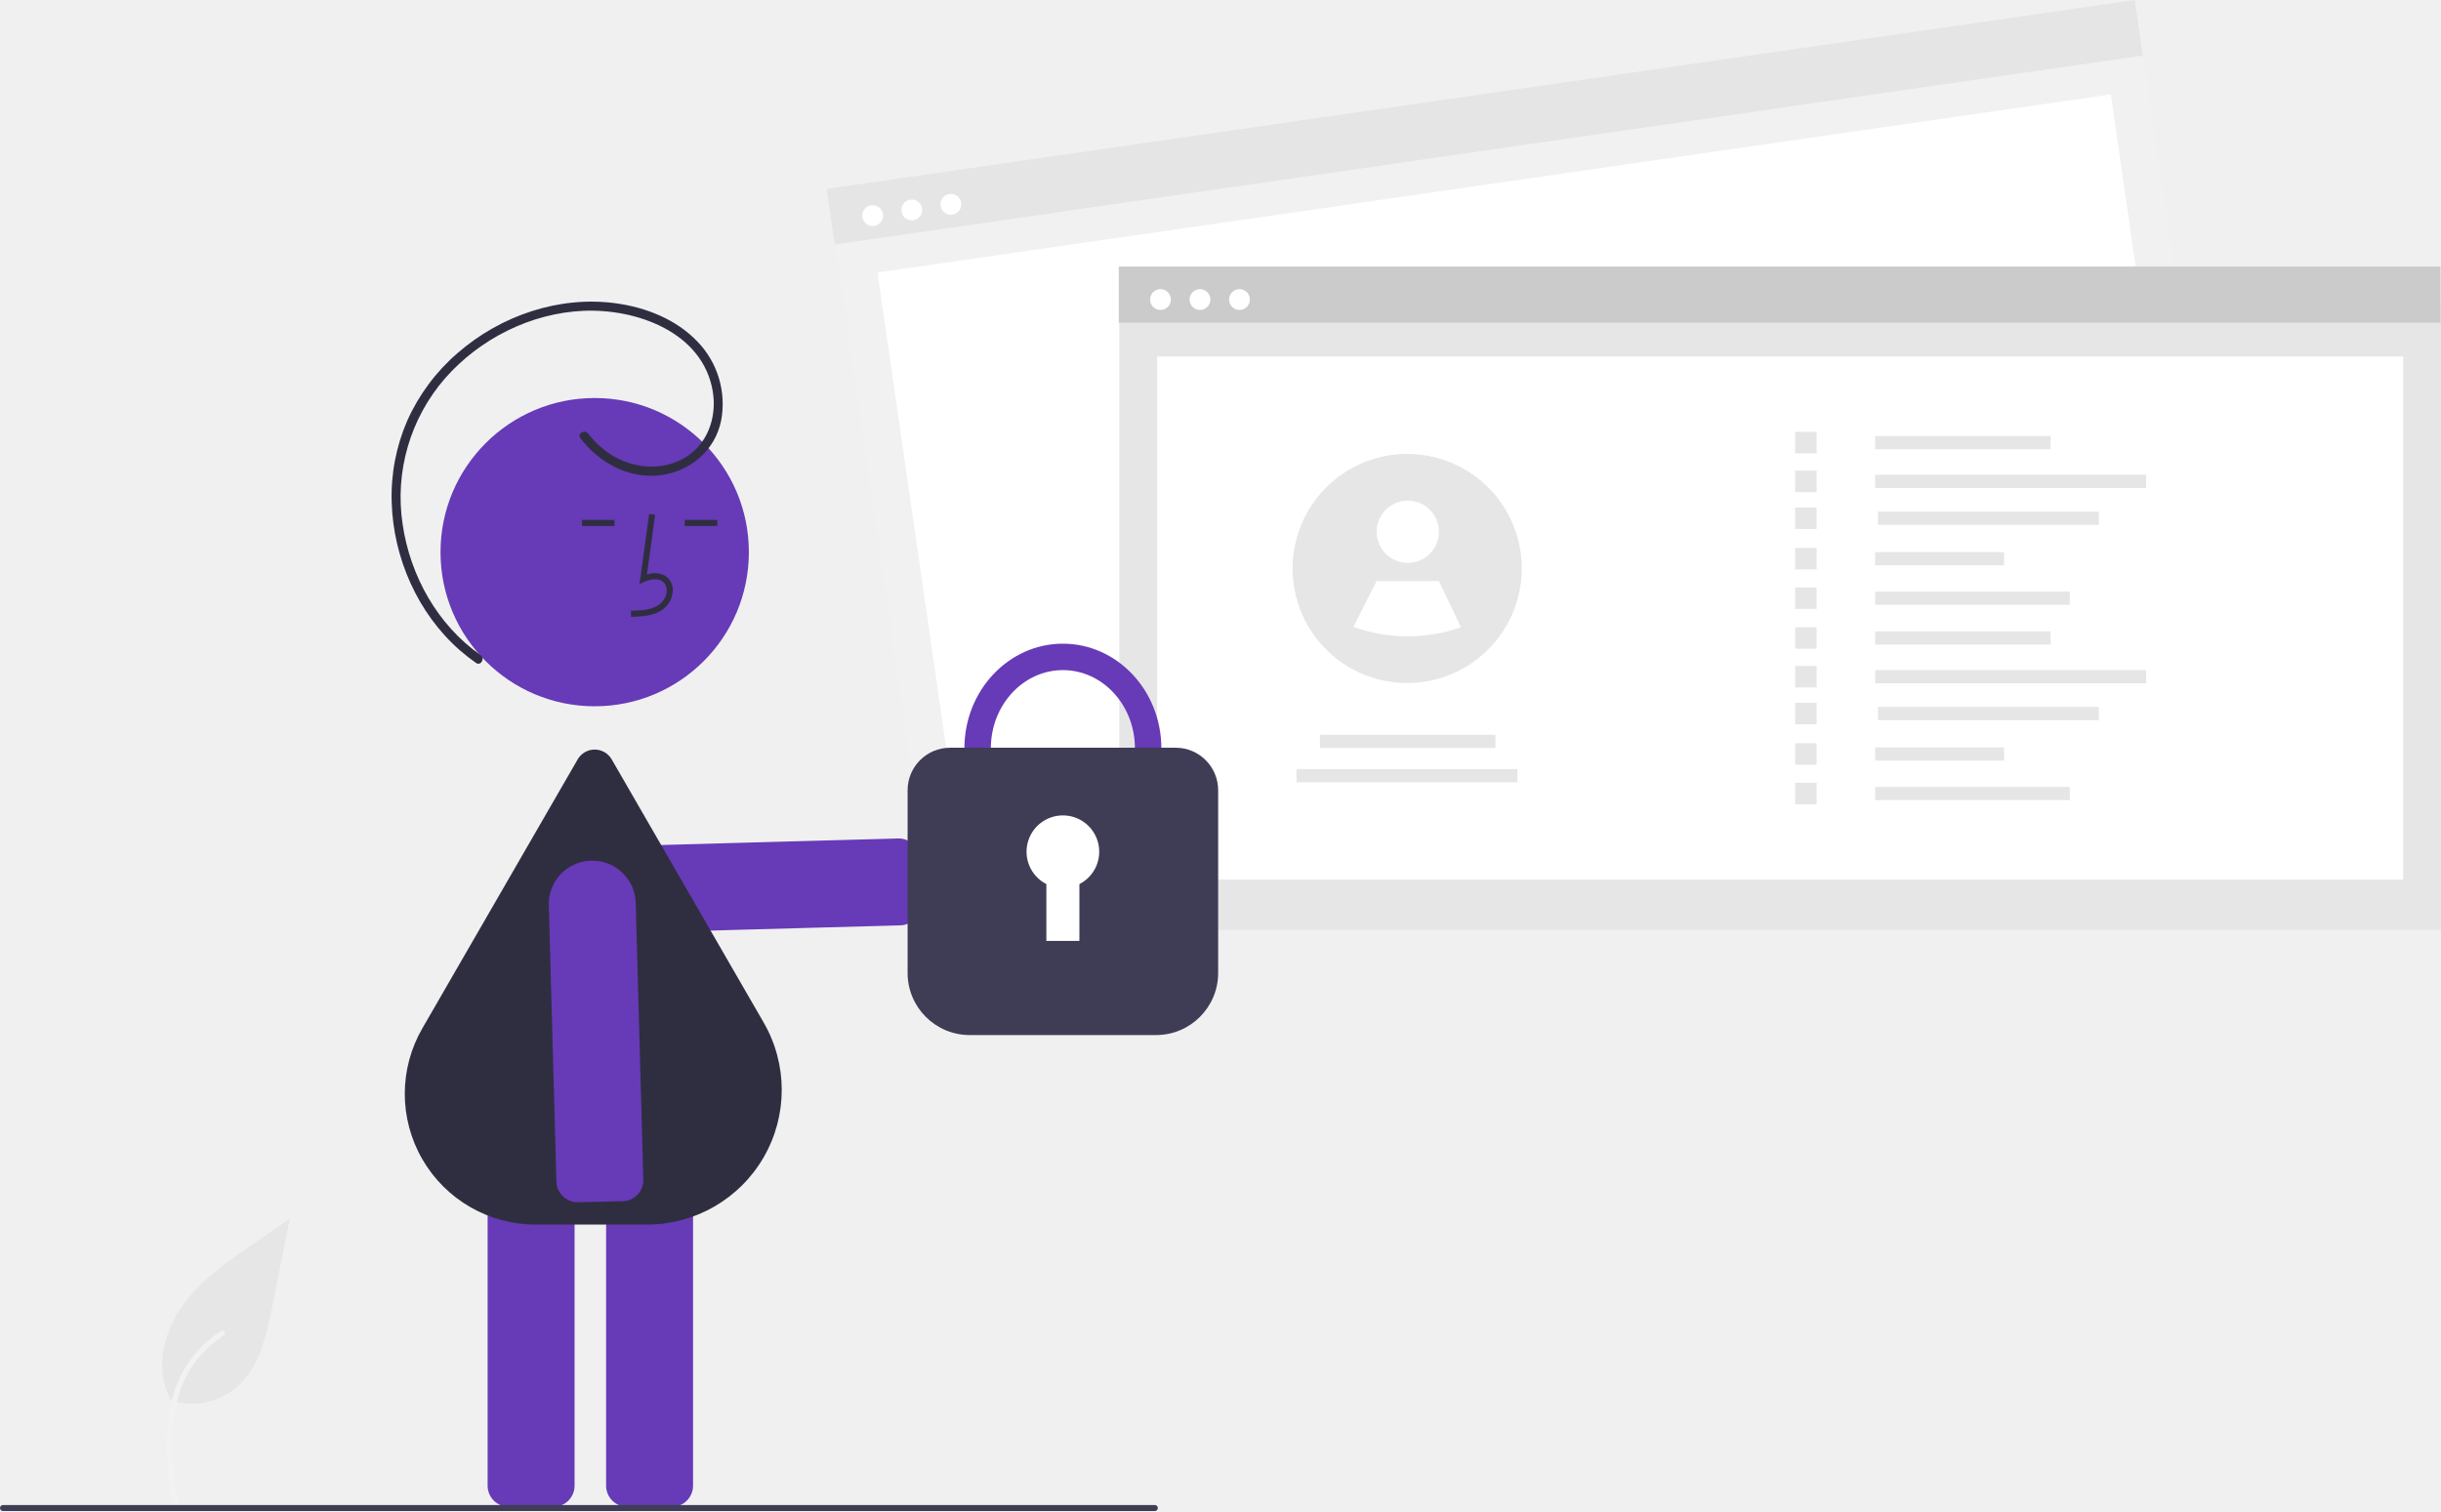
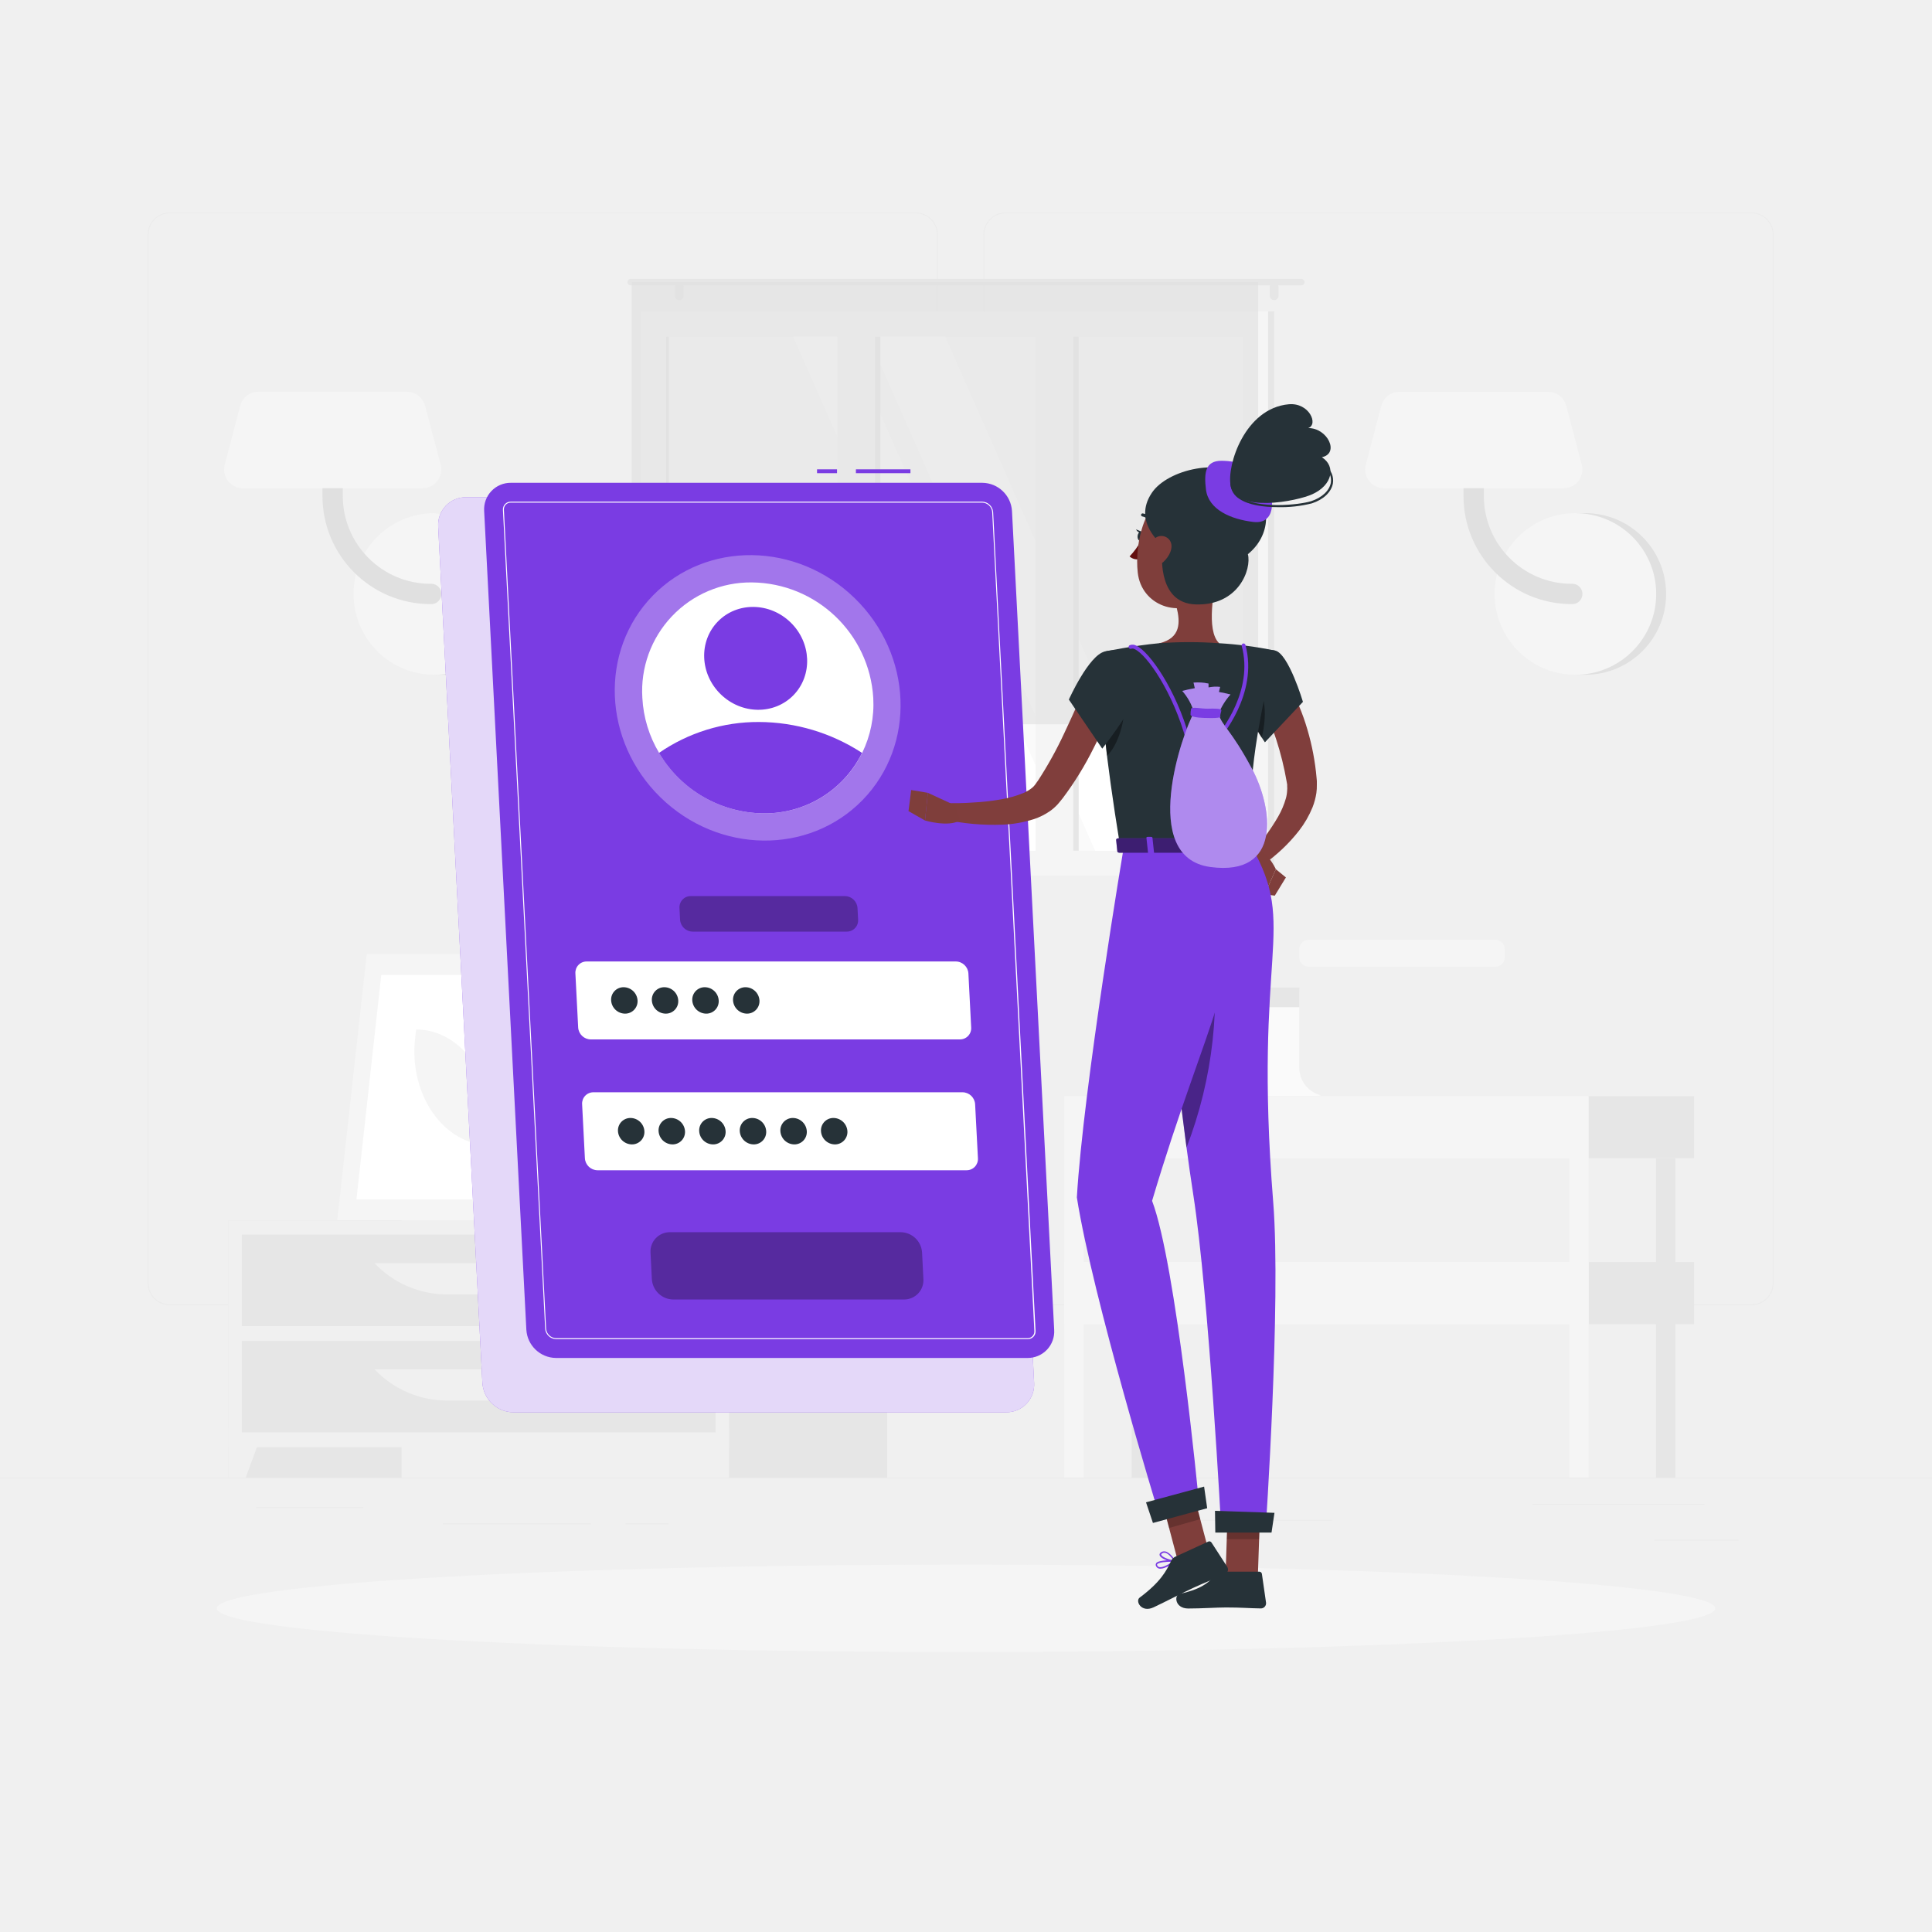
- <svg xmlns="http://www.w3.org/2000/svg" data-name="Layer 1" width="807.453" height="499.984" viewBox="0 0 807.453 499.984">
-   <path id="ad903c08-5677-4dbe-a9c7-05a0eb46801f-199" data-name="Path 461" d="M252.308,663.166a22.728,22.728,0,0,0,21.947-3.866c7.687-6.452,10.1-17.081,12.058-26.924l5.8-29.112-12.143,8.362c-8.733,6.013-17.662,12.219-23.709,20.929s-8.686,20.6-3.828,30.024" transform="translate(-196.2736 -200.0079)" fill="#e6e6e6" />
-   <path id="a94887ac-0642-4b28-b311-c351a0f7f12b-200" data-name="Path 462" d="M253.347,698.412c-1.229-8.953-2.493-18.02-1.631-27.069.766-8.036,3.217-15.885,8.209-22.321a37.131,37.131,0,0,1,9.527-8.633c.953-.6,1.829.909.881,1.507a35.3,35.3,0,0,0-13.963,16.847c-3.04,7.732-3.528,16.161-3,24.374.317,4.967.988,9.9,1.665,14.83a.9.9,0,0,1-.61,1.074.878.878,0,0,1-1.074-.61Z" transform="translate(-196.2736 -200.0079)" fill="#f2f2f2" />
-   <path d="M496.874,505.526a6.941,6.941,0,0,1-2.851.671l-91.607,2.514a14.38,14.38,0,0,1-.625-28.752l91.607-2.514a7.007,7.007,0,0,1,7.151,6.846l.321,14.756a7.017,7.017,0,0,1-3.996,6.48Z" transform="translate(-196.2736 -200.0079)" fill="#673ab7" />
-   <path d="M379.332,698.598H364.572a7.008,7.008,0,0,1-7-7V568.584a7.008,7.008,0,0,1,7-7H379.332a7.008,7.008,0,0,1,7,7V691.598A7.008,7.008,0,0,1,379.332,698.598Z" transform="translate(-196.2736 -200.0079)" fill="#673ab7" />
-   <path d="M418.524,698.598H403.765a7.008,7.008,0,0,1-7-7V568.584a7.008,7.008,0,0,1,7-7h14.76a7.008,7.008,0,0,1,7,7V691.598A7.008,7.008,0,0,1,418.524,698.598Z" transform="translate(-196.2736 -200.0079)" fill="#673ab7" />
-   <circle cx="196.716" cy="182.697" r="51" fill="#673ab7" />
-   <path d="M410.301,605.205H373.611a43.277,43.277,0,0,1-37.56-65.057l51.309-88.87a6.5,6.5,0,0,1,11.258,0l50.276,87.081A44.564,44.564,0,0,1,410.301,605.205Z" transform="translate(-196.2736 -200.0079)" fill="#2f2e41" />
-   <path d="M405.027,404.114c3.306-.092,7.42-.207,10.59-2.522a8.133,8.133,0,0,0,3.2-6.073,5.471,5.471,0,0,0-1.86-4.493c-1.656-1.399-4.073-1.727-6.678-.961l2.699-19.726-1.981-.271-3.173,23.19,1.655-.759c1.918-.88,4.552-1.328,6.188.055a3.515,3.515,0,0,1,1.153,2.896,6.147,6.147,0,0,1-2.381,4.528c-2.467,1.802-5.746,2.034-9.466,2.138Z" transform="translate(-196.2736 -200.0079)" fill="#2f2e41" />
-   <rect x="226.503" y="172.032" width="10.772" height="2" fill="#2f2e41" />
-   <rect x="192.503" y="172.032" width="10.772" height="2" fill="#2f2e41" />
-   <path d="M380.994,593.798a6.941,6.941,0,0,1-.671-2.851l-2.514-91.607a14.38,14.38,0,0,1,28.752-.625l2.514,91.607a7.007,7.007,0,0,1-6.846,7.151l-14.756.321a7.017,7.017,0,0,1-6.48-3.996Z" transform="translate(-196.2736 -200.0079)" fill="#673ab7" />
-   <path d="M388.257,345.005c6.196,8.103,16.033,13.539,26.429,12.252,9.9-1.226,18.068-8.126,20.117-18.006a29.67,29.67,0,0,0-7.797-26.191c-7.007-7.37-17.036-11.335-26.963-12.695-18.804-2.575-38.117,4.049-52.335,16.402a64.11,64.11,0,0,0-16.693,22.375,62.723,62.723,0,0,0-5.175,27.078c.546,18.375,8.595,36.715,22.483,48.901a63.377,63.377,0,0,0,5.408,4.236c1.584,1.111,3.085-1.489,1.514-2.59-14.222-9.977-23.294-26.211-25.783-43.268a59.924,59.924,0,0,1,14.053-48.34c11.484-13.058,28.323-21.545,45.763-22.306,17.549-.765,39.479,7.069,42.763,26.604,1.472,8.756-1.801,17.959-9.825,22.343-8.591,4.693-19.124,2.762-26.507-3.299a30.448,30.448,0,0,1-4.863-5.011c-1.157-1.513-3.764-.02-2.59,1.514Z" transform="translate(-196.2736 -200.0079)" fill="#2f2e41" />
-   <rect id="fc777aff-63b1-4720-84dc-e3a9c20790b9" data-name="ab2e16f2-9798-47da-b25d-769524f3c86f" x="484.209" y="242.032" width="437.195" height="207.457" transform="translate(-238.4879 -95.97299) rotate(-8.21995)" fill="#f1f1f1" />
-   <rect id="ecffa418-b240-4504-be04-512edea7ccda" data-name="bf81c03f-68cf-4889-8697-1102f95f97bb" x="496.797" y="259.816" width="412.192" height="173.087" transform="translate(-238.5727 -95.95442) rotate(-8.21995)" fill="#fff" />
-   <rect id="b49ce3f1-9d75-4481-986b-3b6beb000c79" data-name="f065dccc-d150-492a-a09f-a7f3f89523f0" x="468.808" y="231.166" width="437.195" height="18.573" transform="translate(-223.5899 -99.25677) rotate(-8.21995)" fill="#e5e5e5" />
-   <circle id="a4219562-805a-49cd-8b89-b1f92f7a9e75" data-name="bdbbf39c-df25-4682-8b85-5a6af4a1bd14" cx="288.675" cy="71.343" r="3.442" fill="#fff" />
-   <circle id="b0f6399c-6944-4f74-a888-473f61f9730c" data-name="abcd4292-0b1f-4102-9b5e-e8bbd87baabc" cx="301.607" cy="69.475" r="3.442" fill="#fff" />
-   <circle id="b03f93dc-2c99-4323-9b17-02f51b8830c0" data-name="a3fb731e-8b3d-41ca-96f2-91600dc0b434" cx="314.54" cy="67.607" r="3.442" fill="#fff" />
-   <rect id="a6067cfc-0392-4d68-afe4-e34d11a8f0ac" data-name="ab2e16f2-9798-47da-b25d-769524f3c86f" x="370.258" y="100.183" width="437.195" height="207.457" fill="#e6e6e6" />
-   <rect id="ecd65817-7467-4dbd-a435-c0f1d9841c98" data-name="bf81c03f-68cf-4889-8697-1102f95f97bb" x="382.76" y="117.973" width="412.192" height="173.087" fill="#fff" />
-   <rect id="eea6c39d-8a45-4eb1-bab9-6120f465de14" data-name="f065dccc-d150-492a-a09f-a7f3f89523f0" x="370.072" y="88.197" width="437.195" height="18.573" fill="#cbcbcb" />
-   <circle id="ab9e51f9-7431-4d30-8193-f9435a6bd5c3" data-name="bdbbf39c-df25-4682-8b85-5a6af4a1bd14" cx="383.874" cy="99.119" r="3.442" fill="#fff" />
-   <circle id="a54ed687-3b0d-413b-b405-af8897a5c032" data-name="abcd4292-0b1f-4102-9b5e-e8bbd87baabc" cx="396.94" cy="99.119" r="3.442" fill="#fff" />
-   <circle id="fd1d2195-7e97-488f-8f4b-7061a06deb9a" data-name="a3fb731e-8b3d-41ca-96f2-91600dc0b434" cx="410.008" cy="99.119" r="3.442" fill="#fff" />
-   <rect x="620.277" y="144.289" width="58.052" height="4.363" fill="#e6e6e6" />
-   <rect x="620.277" y="157.098" width="89.645" height="4.363" fill="#e6e6e6" />
-   <rect x="621.209" y="169.297" width="73.059" height="4.363" fill="#e6e6e6" />
-   <rect x="620.277" y="182.682" width="42.651" height="4.363" fill="#e6e6e6" />
-   <rect x="620.277" y="195.757" width="64.371" height="4.363" fill="#e6e6e6" />
-   <rect x="593.818" y="142.916" width="7.108" height="7.108" fill="#e6e6e6" />
-   <rect x="593.818" y="155.725" width="7.108" height="7.108" fill="#e6e6e6" />
-   <rect x="593.818" y="167.924" width="7.108" height="7.108" fill="#e6e6e6" />
-   <rect x="593.818" y="181.31" width="7.108" height="7.108" fill="#e6e6e6" />
-   <rect x="593.818" y="194.384" width="7.108" height="7.108" fill="#e6e6e6" />
-   <rect x="620.277" y="208.913" width="58.052" height="4.363" fill="#e6e6e6" />
-   <rect x="620.277" y="221.722" width="89.645" height="4.363" fill="#e6e6e6" />
-   <rect x="621.209" y="233.921" width="73.059" height="4.363" fill="#e6e6e6" />
-   <rect x="620.277" y="247.307" width="42.651" height="4.363" fill="#e6e6e6" />
-   <rect x="620.277" y="260.381" width="64.371" height="4.363" fill="#e6e6e6" />
-   <rect x="593.818" y="207.541" width="7.108" height="7.108" fill="#e6e6e6" />
-   <rect x="593.818" y="220.35" width="7.108" height="7.108" fill="#e6e6e6" />
-   <rect x="593.818" y="232.549" width="7.108" height="7.108" fill="#e6e6e6" />
-   <rect x="593.818" y="245.934" width="7.108" height="7.108" fill="#e6e6e6" />
-   <rect x="593.818" y="259.009" width="7.108" height="7.108" fill="#e6e6e6" />
-   <rect x="436.63" y="243.139" width="58.052" height="4.363" fill="#e6e6e6" />
-   <rect x="428.863" y="254.477" width="73.059" height="4.363" fill="#e6e6e6" />
-   <path d="M699.661,388.106a37.919,37.919,0,0,1-55.878,33.382l-.007-.007a37.907,37.907,0,1,1,55.886-33.375Z" transform="translate(-196.2736 -200.0079)" fill="#e6e6e6" />
-   <circle cx="465.676" cy="175.953" r="10.304" fill="#fff" />
-   <path d="M679.544,407.557a53.111,53.111,0,0,1-35.568-.138l-.007-.005,7.677-15.153h20.608Z" transform="translate(-196.2736 -200.0079)" fill="#fff" />
-   <path d="M547.864,482.193c-17.96,0-32.572-15.522-32.572-34.601,0-19.079,14.612-34.6,32.572-34.6s32.572,15.522,32.572,34.6C580.435,466.671,565.824,482.193,547.864,482.193Zm0-60.458c-13.14,0-23.829,11.6-23.829,25.858s10.69,25.858,23.829,25.858,23.829-11.6,23.829-25.858S561.003,421.735,547.864,421.735Z" transform="translate(-196.2736 -200.0079)" fill="#673ab7" />
-   <path d="M578.708,542.492h-61.689a20.541,20.541,0,0,1-20.519-20.518V461.464a14.064,14.064,0,0,1,14.047-14.048h74.631a14.064,14.064,0,0,1,14.047,14.048v60.51A20.541,20.541,0,0,1,578.708,542.492Z" transform="translate(-196.2736 -200.0079)" fill="#3f3d56" />
-   <path d="M559.885,481.84a12.021,12.021,0,1,0-17.485,10.698v18.808h10.928v-18.808A12.011,12.011,0,0,0,559.885,481.84Z" transform="translate(-196.2736 -200.0079)" fill="#fff" />
-   <path d="M578.274,699.992h-381a1,1,0,0,1,0-2h381a1,1,0,0,1,0,2Z" transform="translate(-196.2736 -200.0079)" fill="#3f3d56" />
+ <svg xmlns="http://www.w3.org/2000/svg" viewBox="0 0 500 500">
+   <g id="freepik--background-complete--inject-377">
+     <rect y="382.4" width="500" height="0.25" style="fill:#ebebeb" />
+     <rect x="428.22" y="398.49" width="21.68" height="0.25" style="fill:#ebebeb" />
+     <rect x="310.56" y="393.31" width="34.11" height="0.25" style="fill:#ebebeb" />
+     <rect x="396.59" y="389.21" width="44.53" height="0.25" style="fill:#ebebeb" />
+     <rect x="161.88" y="394.25" width="11.14" height="0.25" style="fill:#ebebeb" />
+     <rect x="114.58" y="394.25" width="38.39" height="0.25" style="fill:#ebebeb" />
+     <rect x="66.31" y="390.03" width="27.7" height="0.25" style="fill:#ebebeb" />
+     <path d="M237,337.8H43.91a5.71,5.71,0,0,1-5.7-5.71V60.66A5.71,5.71,0,0,1,43.91,55H237a5.71,5.71,0,0,1,5.71,5.71V332.09A5.71,5.71,0,0,1,237,337.8ZM43.91,55.2a5.46,5.46,0,0,0-5.45,5.46V332.09a5.46,5.46,0,0,0,5.45,5.46H237a5.47,5.47,0,0,0,5.46-5.46V60.66A5.47,5.47,0,0,0,237,55.2Z" style="fill:#ebebeb" />
+     <path d="M453.31,337.8H260.21a5.72,5.72,0,0,1-5.71-5.71V60.66A5.72,5.72,0,0,1,260.21,55h193.1A5.71,5.71,0,0,1,459,60.66V332.09A5.71,5.71,0,0,1,453.31,337.8ZM260.21,55.2a5.47,5.47,0,0,0-5.46,5.46V332.09a5.47,5.47,0,0,0,5.46,5.46h193.1a5.47,5.47,0,0,0,5.46-5.46V60.66a5.47,5.47,0,0,0-5.46-5.46Z" style="fill:#ebebeb" />
+     <path d="M115,174.63a20.91,20.91,0,0,0,0-41.82h-2.57v41.82Z" style="fill:#e0e0e0" />
+     <circle cx="112.41" cy="153.72" r="20.91" style="fill:#f5f5f5" />
+     <path d="M111.45,156.34a28,28,0,0,1-28-28V111.63a2.63,2.63,0,0,1,5.26,0v16.72a22.76,22.76,0,0,0,22.73,22.74,2.63,2.63,0,1,1,0,5.25Z" style="fill:#e0e0e0" />
+     <path d="M62.83,126.35h46.52a4.86,4.86,0,0,0,4.7-6.1L110,105a4.86,4.86,0,0,0-4.69-3.62H66.87a4.87,4.87,0,0,0-4.7,3.62l-4,15.23A4.85,4.85,0,0,0,62.83,126.35Z" style="fill:#f5f5f5" />
+     <path d="M410.28,174.63a20.91,20.91,0,1,0,0-41.82h-2.57v41.82Z" style="fill:#e0e0e0" />
+     <circle cx="407.71" cy="153.72" r="20.91" style="fill:#f5f5f5" />
+     <path d="M406.75,156.34a28,28,0,0,1-28-28V111.63a2.63,2.63,0,0,1,5.26,0v16.72a22.76,22.76,0,0,0,22.73,22.74,2.63,2.63,0,1,1,0,5.25Z" style="fill:#e0e0e0" />
+     <path d="M358.13,126.35h46.52a4.86,4.86,0,0,0,4.7-6.1l-4-15.23a4.86,4.86,0,0,0-4.69-3.62H362.17a4.87,4.87,0,0,0-4.7,3.62l-4,15.23A4.85,4.85,0,0,0,358.13,126.35Z" style="fill:#f5f5f5" />
+     <rect x="133.98" y="256.92" width="15.21" height="58.93" transform="translate(283.17 572.78) rotate(180)" style="fill:#e6e6e6" />
+     <polygon points="92.75 315.85 143.22 315.85 150.84 246.88 100.37 246.88 92.75 315.85" style="fill:#f0f0f0" />
+     <polygon points="87.28 315.85 139.42 315.85 147.04 246.88 94.91 246.88 87.28 315.85" style="fill:#f5f5f5" />
+     <polygon points="135.65 310.42 142.07 252.32 98.67 252.32 92.25 310.42 135.65 310.42" style="fill:#fff" />
+     <path d="M126.69,296.33,127,294c1.61-14.58-7.49-27.57-19.31-27.57h0l-.27,2.37c-1.61,14.57,7.49,27.56,19.32,27.56Z" style="fill:#f5f5f5" />
+     <rect x="59.08" y="315.85" width="44.84" height="66.55" transform="translate(163.01 698.25) rotate(180)" style="fill:#e6e6e6" />
+     <polygon points="63.59 382.4 59.08 382.4 59.08 369.57 68.32 369.57 63.59 382.4" style="fill:#f0f0f0" />
+     <rect x="184.75" y="315.85" width="44.84" height="66.55" transform="translate(414.35 698.25) rotate(180)" style="fill:#e6e6e6" />
+     <rect x="59.08" y="315.85" width="129.61" height="58.67" transform="translate(247.77 690.38) rotate(180)" style="fill:#f0f0f0" />
+     <polygon points="184.18 382.4 188.69 382.4 188.69 369.57 179.45 369.57 184.18 382.4" style="fill:#f0f0f0" />
+     <rect x="62.58" y="319.52" width="122.61" height="23.68" transform="translate(247.77 662.72) rotate(180)" style="fill:#e6e6e6" />
+     <path d="M115.71,335h16.35a25.84,25.84,0,0,0,18.78-8.08H96.93A25.87,25.87,0,0,0,115.71,335Z" style="fill:#f0f0f0" />
+     <rect x="62.58" y="347.02" width="122.61" height="23.68" transform="translate(247.77 717.72) rotate(180)" style="fill:#e6e6e6" />
+     <path d="M115.71,362.46h16.35a25.84,25.84,0,0,0,18.78-8.08H96.93A25.87,25.87,0,0,0,115.71,362.46Z" style="fill:#f0f0f0" />
+     <path d="M180.48,313.14h1.16c0-2.39,0-8.44.12-22.31.21-25.15.61-26.68.61-26.68l-2.76,11.61C177.86,288.61,180.12,301.53,180.48,313.14Z" style="fill:#e6e6e6" />
+     <path d="M178.19,274c-4-4.73-12.45-6.11-21.13-7.29-3.41-.46,8.95,7.33,15,12.86,4.7,4.3,7.7,5.49,9,9.77C181.72,284,181.61,278.11,178.19,274Z" style="fill:#e6e6e6" />
+     <path d="M183.46,282.48c4-4.73,12.45-6.1,21.13-7.28,3.41-.46-9,7.33-15,12.86-4.7,4.3-7.7,5.49-9,9.77C179.93,292.49,180,286.56,183.46,282.48Z" style="fill:#e6e6e6" />
+     <path d="M181.76,263c3-5.66,10.46-11,18.87-13,3.3-.79-7.65,10.44-11.81,17.69-3.23,5.62-7.51,12.24-8.18,17C179.64,275.31,178.78,268.69,181.76,263Z" style="fill:#e6e6e6" />
+     <path d="M181.4,315.85h0c-3.54,0-6.47-1.77-6.68-4.05l-.59-3.88h14.55l-.6,3.88C187.88,314.08,185,315.85,181.4,315.85Z" style="fill:#f0f0f0" />
+     <polygon points="189.62 309.41 173.19 309.41 172.72 305.08 190.09 305.08 189.62 309.41" style="fill:#f0f0f0" />
+     <rect x="169.54" y="80.59" width="160.21" height="146.13" transform="translate(499.29 307.31) rotate(180)" style="fill:#e6e6e6" />
+     <rect x="165.93" y="80.59" width="162.24" height="146.13" transform="translate(494.11 307.31) rotate(180)" style="fill:#f5f5f5" />
+     <rect x="180.54" y="79.01" width="133.04" height="149.3" transform="translate(400.71 -93.4) rotate(90)" style="fill:#fafafa" />
+     <polygon points="303.39 220.18 244.63 87.14 224.67 87.14 283.43 220.18 303.39 220.18" style="fill:#fff" />
+     <polygon points="277.77 220.18 219.01 87.14 205.27 87.14 264.03 220.18 277.77 220.18" style="fill:#fff" />
+     <rect x="157.46" y="149.8" width="133.04" height="7.72" transform="translate(377.64 -70.33) rotate(90)" style="fill:#e6e6e6" />
+     <rect x="208.78" y="149.8" width="133.04" height="7.72" transform="translate(428.96 -121.65) rotate(90)" style="fill:#e6e6e6" />
+     <rect x="150.54" y="148.42" width="142.06" height="9.76" transform="translate(374.87 -68.27) rotate(90)" style="fill:#f5f5f5" />
+     <rect x="201.86" y="148.42" width="142.06" height="9.76" transform="translate(426.19 -119.59) rotate(90)" style="fill:#f5f5f5" />
+     <rect x="106.23" y="153.31" width="133.04" height="0.69" transform="translate(326.41 -19.09) rotate(90)" style="fill:#e6e6e6" />
+     <path d="M163.22,72.17H336.78a.85.85,0,0,1,.84.84h0a.84.84,0,0,1-.84.83H163.22a.84.84,0,0,1-.84-.83h0A.85.85,0,0,1,163.22,72.17Z" style="fill:#e6e6e6" />
+     <path d="M329.75,77.68h0a1.13,1.13,0,0,0,1.12-1.13V74.13A1.12,1.12,0,0,0,329.75,73h0a1.13,1.13,0,0,0-1.13,1.12v2.42A1.14,1.14,0,0,0,329.75,77.68Z" style="fill:#e6e6e6" />
+     <path d="M175.8,77.68h0a1.14,1.14,0,0,0,1.13-1.13V74.13A1.13,1.13,0,0,0,175.8,73h0a1.12,1.12,0,0,0-1.12,1.12v2.42A1.13,1.13,0,0,0,175.8,77.68Z" style="fill:#e6e6e6" />
+     <rect x="163.48" y="73.01" width="162.13" height="114.44" transform="translate(489.09 260.45) rotate(180)" style="fill:#e0e0e0;opacity:0.6" />
+     <rect x="306.95" y="259.97" width="38.72" height="23.7" rx="5.38" style="fill:#fafafa" />
+     <rect x="306.95" y="255.59" width="38.72" height="5.08" rx="1.81" style="fill:#e6e6e6" />
+     <path d="M307.52,310s.51,16.67,19.93,16.67S347.38,310,347.38,310Z" style="fill:#f0f0f0" />
+     <path d="M351.8,310s.51,16.67,19.93,16.67S391.66,310,391.66,310Z" style="fill:#f0f0f0" />
+     <rect x="336.24" y="249.24" width="53.2" height="34.44" rx="7.4" style="fill:#f0f0f0" />
+     <rect x="336.24" y="243.22" width="53.2" height="6.98" rx="2.48" style="fill:#f5f5f5" />
+     <rect x="292.9" y="299.75" width="5.04" height="82.64" transform="translate(590.83 682.15) rotate(180)" style="fill:#e6e6e6" />
+     <rect x="411.13" y="283.67" width="27.29" height="16.08" style="fill:#e6e6e6" />
+     <rect x="275.45" y="283.67" width="135.68" height="16.08" transform="translate(686.57 583.43) rotate(180)" style="fill:#f5f5f5" />
+     <rect x="411.13" y="326.62" width="27.29" height="16.08" style="fill:#e6e6e6" />
+     <rect x="275.45" y="326.62" width="135.68" height="16.08" transform="translate(686.57 669.32) rotate(180)" style="fill:#f5f5f5" />
+     <rect x="428.58" y="299.75" width="5.04" height="82.64" transform="translate(862.19 682.15) rotate(180)" style="fill:#e6e6e6" />
+     <rect x="406.09" y="299.75" width="5.04" height="82.64" transform="translate(817.22 682.15) rotate(180)" style="fill:#f5f5f5" />
+     <rect x="275.45" y="299.75" width="5.04" height="82.64" transform="translate(555.93 682.15) rotate(180)" style="fill:#f5f5f5" />
+   </g>
+   <g id="freepik--Shadow--inject-377">
+     <ellipse id="freepik--path--inject-377" cx="250" cy="416.24" rx="193.89" ry="11.32" style="fill:#f5f5f5" />
+   </g>
+   <g id="freepik--Login--inject-377">
+     <path d="M260.41,365.5H132.84a8.13,8.13,0,0,1-8-7.64L113.4,136.31a7.17,7.17,0,0,1,7.24-7.63H248.21a8.12,8.12,0,0,1,8,7.63l11.42,221.55A7.18,7.18,0,0,1,260.41,365.5Z" style="fill:#7A3CE3" />
+     <path d="M260.41,365.5H132.84a8.13,8.13,0,0,1-8-7.64L113.4,136.31a7.17,7.17,0,0,1,7.24-7.63H248.21a8.12,8.12,0,0,1,8,7.63l11.42,221.55A7.18,7.18,0,0,1,260.41,365.5Z" style="fill:#fff;opacity:0.8" />
+     <rect x="221.51" y="121.46" width="14.11" height="1" style="fill:#7A3CE3" />
+     <rect x="211.45" y="121.46" width="5.17" height="1" style="fill:#7A3CE3" />
+     <path d="M265.9,351.44h-122a7.77,7.77,0,0,1-7.68-7.29l-10.92-211.9a6.86,6.86,0,0,1,6.93-7.3h122a7.77,7.77,0,0,1,7.67,7.3l10.92,211.9A6.85,6.85,0,0,1,265.9,351.44Z" style="fill:#7A3CE3" />
+     <path d="M265.9,346.57h-122a2.92,2.92,0,0,1-2.81-2.68L130.16,132a2,2,0,0,1,.54-1.55,2,2,0,0,1,1.52-.62h122a2.92,2.92,0,0,1,2.8,2.68L268,344.4a2,2,0,0,1-2.05,2.17ZM132.22,130.08a1.79,1.79,0,0,0-1.34.54,1.84,1.84,0,0,0-.47,1.37l10.92,211.89a2.67,2.67,0,0,0,2.56,2.44h122a1.74,1.74,0,0,0,1.33-.54,1.76,1.76,0,0,0,.47-1.37L256.78,132.52a2.66,2.66,0,0,0-2.55-2.44Z" style="fill:#fff" />
+     <ellipse cx="196.09" cy="180.61" rx="36" ry="37.9" transform="translate(-70.12 194.99) rotate(-45.74)" style="fill:#fff;opacity:0.3" />
+     <path d="M226,180.61a28.71,28.71,0,0,1-2.87,14.24,28.07,28.07,0,0,1-25.47,15.65,31.75,31.75,0,0,1-27.08-15.65,30.78,30.78,0,0,1-4.34-14.24,28.09,28.09,0,0,1,28.34-29.88A31.81,31.81,0,0,1,226,180.61Z" style="fill:#fff" />
+     <path d="M223.1,194.85a28.07,28.07,0,0,1-25.47,15.65,31.75,31.75,0,0,1-27.08-15.65,45.16,45.16,0,0,1,25.86-8A49.14,49.14,0,0,1,223.1,194.85Z" style="fill:#7A3CE3" />
+     <ellipse cx="195.56" cy="170.39" rx="12.97" ry="13.66" transform="translate(-62.95 191.52) rotate(-45.74)" style="fill:#7A3CE3" />
+     <path d="M248.41,269H152.88a3.29,3.29,0,0,1-3.25-3.09l-.72-14a2.9,2.9,0,0,1,2.93-3.08h95.53a3.29,3.29,0,0,1,3.25,3.08l.72,14A2.9,2.9,0,0,1,248.41,269Z" style="fill:#fff" />
+     <path d="M219.16,241.1h-39.9A3.29,3.29,0,0,1,176,238l-.15-3a2.9,2.9,0,0,1,2.93-3.09h39.89a3.29,3.29,0,0,1,3.25,3.09l.16,3A2.92,2.92,0,0,1,219.16,241.1Z" style="opacity:0.3" />
+     <path d="M234,336.31H174.23a5.61,5.61,0,0,1-5.53-5.26l-.35-6.9a5,5,0,0,1,5-5.26H233.1a5.61,5.61,0,0,1,5.53,5.26l.35,6.9A5,5,0,0,1,234,336.31Z" style="opacity:0.3" />
+     <path d="M250.16,302.86H154.62a3.3,3.3,0,0,1-3.25-3.09l-.72-14a2.91,2.91,0,0,1,2.93-3.09h95.53a3.29,3.29,0,0,1,3.25,3.09l.73,14A2.92,2.92,0,0,1,250.16,302.86Z" style="fill:#fff" />
+     <path d="M165,258.91a3.22,3.22,0,0,1-3.25,3.42,3.64,3.64,0,0,1-3.59-3.42,3.21,3.21,0,0,1,3.24-3.42A3.65,3.65,0,0,1,165,258.91Z" style="fill:#263238" />
+     <path d="M175.53,258.91a3.21,3.21,0,0,1-3.24,3.42,3.63,3.63,0,0,1-3.59-3.42,3.21,3.21,0,0,1,3.24-3.42A3.63,3.63,0,0,1,175.53,258.91Z" style="fill:#263238" />
+     <path d="M186,258.91a3.21,3.21,0,0,1-3.24,3.42,3.65,3.65,0,0,1-3.6-3.42,3.22,3.22,0,0,1,3.25-3.42A3.64,3.64,0,0,1,186,258.91Z" style="fill:#263238" />
+     <path d="M196.55,258.91a3.22,3.22,0,0,1-3.24,3.42,3.65,3.65,0,0,1-3.6-3.42,3.22,3.22,0,0,1,3.24-3.42A3.65,3.65,0,0,1,196.55,258.91Z" style="fill:#263238" />
+     <path d="M166.77,292.75a3.21,3.21,0,0,1-3.24,3.42,3.65,3.65,0,0,1-3.6-3.42,3.22,3.22,0,0,1,3.25-3.42A3.64,3.64,0,0,1,166.77,292.75Z" style="fill:#263238" />
+     <path d="M177.28,292.75a3.22,3.22,0,0,1-3.24,3.42,3.65,3.65,0,0,1-3.6-3.42,3.21,3.21,0,0,1,3.24-3.42A3.65,3.65,0,0,1,177.28,292.75Z" style="fill:#263238" />
+     <path d="M187.79,292.75a3.22,3.22,0,0,1-3.25,3.42,3.63,3.63,0,0,1-3.59-3.42,3.21,3.21,0,0,1,3.24-3.42A3.65,3.65,0,0,1,187.79,292.75Z" style="fill:#263238" />
+     <path d="M198.29,292.75a3.21,3.21,0,0,1-3.24,3.42,3.65,3.65,0,0,1-3.6-3.42,3.22,3.22,0,0,1,3.25-3.42A3.63,3.63,0,0,1,198.29,292.75Z" style="fill:#263238" />
+     <path d="M208.8,292.75a3.21,3.21,0,0,1-3.24,3.42,3.65,3.65,0,0,1-3.6-3.42,3.22,3.22,0,0,1,3.24-3.42A3.65,3.65,0,0,1,208.8,292.75Z" style="fill:#263238" />
+     <path d="M219.31,292.75a3.22,3.22,0,0,1-3.25,3.42,3.64,3.64,0,0,1-3.59-3.42,3.21,3.21,0,0,1,3.24-3.42A3.65,3.65,0,0,1,219.31,292.75Z" style="fill:#263238" />
+   </g>
+   <g id="freepik--Character--inject-377">
+     <path d="M333,176.62c.25.38.38.58.54.85l.45.74c.29.5.55,1,.8,1.49.5,1,1,2,1.4,3a55.2,55.2,0,0,1,2.16,6.09,63.77,63.77,0,0,1,2.38,12.54l.07.79a4.59,4.59,0,0,1,0,.48l0,.53a12.79,12.79,0,0,1-.12,2.08,17.14,17.14,0,0,1-1,3.73,25.81,25.81,0,0,1-3.46,6,42.89,42.89,0,0,1-9.31,8.81l-2.76-3.23a57.35,57.35,0,0,0,6.64-9.19,21,21,0,0,0,2-4.72,9.53,9.53,0,0,0,.33-2.14,4.69,4.69,0,0,0,0-.93l0-.21a1.3,1.3,0,0,0,0-.28l-.12-.7a79.26,79.26,0,0,0-2.72-11c-.58-1.79-1.29-3.52-2-5.21-.35-.85-.75-1.68-1.15-2.48l-.62-1.18-.31-.55-.26-.44Z" style="fill:#803e3c" />
+     <path d="M323.7,223.77l3.62,7.65,2.87-6.47s-2.55-5.6-6-5.08Z" style="fill:#7f3e3b" />
+     <polygon points="329.91 231.8 332.79 227.08 330.19 224.95 327.32 231.42 329.91 231.8" style="fill:#7f3e3b" />
+     <path d="M313.63,408.22a10.27,10.27,0,0,0,2.22-.3.22.22,0,0,0,.15-.16.2.2,0,0,0-.09-.2c-.29-.19-2.83-1.83-3.81-1.39a.68.68,0,0,0-.39.56,1.13,1.13,0,0,0,.33,1A2.37,2.37,0,0,0,313.63,408.22Zm1.65-.59c-1.45.3-2.55.25-3-.14a.77.77,0,0,1-.21-.71c0-.17.1-.22.17-.25C312.78,406.29,314.25,407,315.28,407.63Z" style="fill:#7A3CE3" />
+     <path d="M315.8,407.92l.1,0a.22.22,0,0,0,.1-.18c0-.1,0-2.51-.92-3.32a1.05,1.05,0,0,0-.84-.26.69.69,0,0,0-.67.55c-.19.95,1.33,2.75,2.13,3.21Zm-1.43-3.39a.61.61,0,0,1,.44.17,4.53,4.53,0,0,1,.78,2.64c-.8-.64-1.75-2-1.63-2.57,0-.09.07-.21.32-.24Z" style="fill:#7A3CE3" />
+     <path d="M304.19,404.14a.21.21,0,0,0-.14-.34c-.41,0-4-.17-4.82.71l0,.06a.63.63,0,0,0-.09.62,1.11,1.11,0,0,0,.73.73c1.16.36,3.21-.95,4.33-1.76Zm-4.66.63c.45-.48,2.43-.61,3.91-.59-1.55,1.06-2.84,1.56-3.49,1.36a.72.72,0,0,1-.48-.48.27.27,0,0,1,0-.25Z" style="fill:#7A3CE3" />
+     <path d="M304.19,404.14l0,0a.23.23,0,0,0,0-.2c-.05-.08-1.17-2-2.49-2.4a1.45,1.45,0,0,0-1.14.14c-.48.28-.51.61-.45.82.26.93,2.81,1.75,3.91,1.74A.2.2,0,0,0,304.19,404.14Zm-3.59-2a.84.84,0,0,1,.19-.14,1,1,0,0,1,.84-.11c.87.23,1.68,1.35,2.05,1.9-1.19-.13-3-.86-3.15-1.42A.23.23,0,0,1,300.6,402.13Z" style="fill:#7A3CE3" />
+     <path d="M315.2,147.33c-1,5-3.16,15.81.31,19.13,0,0-1.36,5-10.59,5-10.16,0-4.85-5-4.85-5,5.54-1.32,5.4-5.44,4.43-9.3Z" style="fill:#7f3e3b" />
+     <path d="M298.28,135.61a.53.53,0,0,0,.17,0,.4.4,0,0,0,.18-.54,3.94,3.94,0,0,0-2.88-2.2.41.41,0,0,0-.44.35.4.4,0,0,0,.35.44h0a3.14,3.14,0,0,1,2.26,1.77A.4.4,0,0,0,298.28,135.61Z" style="fill:#263238" />
+     <path d="M295.25,140a18.26,18.26,0,0,1-2.92,4,2.91,2.91,0,0,0,2.33.74Z" style="fill:#630f0f" />
+     <path d="M296,138.87c-.08.67-.51,1.17-.94,1.12s-.73-.64-.65-1.31.51-1.17,1-1.12S296.07,138.2,296,138.87Z" style="fill:#263238" />
+     <path d="M295.54,137.62,294,137S294.65,138.32,295.54,137.62Z" style="fill:#263238" />
+     <polygon points="313.02 402.24 304.86 404.14 299.9 385.38 308.06 383.48 313.02 402.24" style="fill:#7f3e3b" />
+     <polygon points="325.54 407.72 317.17 407.72 317.82 388.33 326.2 388.33 325.54 407.72" style="fill:#7f3e3b" />
+     <path d="M316.5,406.75h9.41a.67.67,0,0,1,.67.58l1.07,7.44a1.34,1.34,0,0,1-1.34,1.49c-3.28-.05-4.86-.25-9-.25-2.55,0-6.27.27-9.78.27s-3.71-3.48-2.24-3.79c6.56-1.42,7.6-3.36,9.81-5.22A2.17,2.17,0,0,1,316.5,406.75Z" style="fill:#263238" />
+     <path d="M304.14,402.89l8.55-3.93a.66.66,0,0,1,.84.24l4.09,6.32a1.35,1.35,0,0,1-.6,1.91c-3,1.32-4.52,1.81-8.28,3.54-2.31,1.06-7,3.5-10.18,5s-4.82-1.61-3.62-2.51c5.37-4,6.91-6.87,8.14-9.48A2.14,2.14,0,0,1,304.14,402.89Z" style="fill:#263238" />
+     <polygon points="299.9 385.38 302.56 395.44 310.62 393.15 308.07 383.48 299.9 385.38" style="opacity:0.2" />
+     <polygon points="326.2 388.33 317.82 388.33 317.49 398.33 325.87 398.33 326.2 388.33" style="opacity:0.2" />
+     <path d="M330,168.36c3.48.77,7.2,13.28,7.2,13.28l-9.84,10.47s-8.17-11.76-6.5-16.08C322.55,171.52,325.85,167.46,330,168.36Z" style="fill:#263238" />
+     <path d="M324.44,176.33c-1.76-1.61-2.95-1.13-3.76.15-.8,3.72,3.94,11.51,5.85,14.46C327.41,187.42,328.42,180,324.44,176.33Z" style="opacity:0.4" />
+     <path d="M285.91,168.61s-4,1.4,4,50.55h34c-.57-13.84-.59-22.38,6-50.8a100.28,100.28,0,0,0-14.45-1.9,107.4,107.4,0,0,0-15.44,0C293.43,167.07,285.91,168.61,285.91,168.61Z" style="fill:#263238" />
+     <path d="M285.6,187.47c.22,2.39.51,5.08.89,8.12,2.79-2.51,5.07-9.65,4.23-13.81A24.59,24.59,0,0,0,285.6,187.47Z" style="opacity:0.4" />
+     <path d="M289.24,180a148.06,148.06,0,0,1-6.19,13.55,83.26,83.26,0,0,1-8,13l-.64.79-.32.39c-.11.13-.2.25-.37.43a12.44,12.44,0,0,1-2,1.76,16.3,16.3,0,0,1-4.18,2.08,30.53,30.53,0,0,1-8,1.42,59.36,59.36,0,0,1-15.16-1.35l.55-4.2c2.3,0,4.71,0,7-.19a56.44,56.44,0,0,0,6.86-.76,27,27,0,0,0,6.14-1.72,9.17,9.17,0,0,0,2.21-1.34,4.57,4.57,0,0,0,.69-.72s.12-.16.2-.27l.23-.33.47-.66a99.14,99.14,0,0,0,6.69-12.11c2-4.25,4-8.66,5.83-13Z" style="fill:#803e3c" />
+     <path d="M285.91,168.61c-4.17,1-9.29,12.44-9.29,12.44l8.64,12.7s11.51-14.49,10.14-18.91C294,170.23,291,167.37,285.91,168.61Z" style="fill:#263238" />
+     <path d="M247.33,208.51l-7.21-3.33-.72,7.17s6,1.77,9,0Z" style="fill:#7f3e3b" />
+     <polygon points="235.81 204.46 235.12 209.92 239.4 212.35 240.12 205.18 235.81 204.46" style="fill:#7f3e3b" />
+     <path d="M318.82,139.36c-1.53,8.17-2,11.67-6.68,15.38-7,5.58-16.75,1.92-17.69-6.54-.86-7.62,1.78-19.7,10.25-22A11.33,11.33,0,0,1,318.82,139.36Z" style="fill:#7f3e3b" />
+     <path d="M300.87,141.08c-.47,4.17-.65,15,8.51,15.34,11.21.41,14.57-9.17,13.57-13,5.84-4.75,6.68-12.92.12-19.17s-21-2.76-25,3.33C293,135.13,300.87,141.08,300.87,141.08Z" style="fill:#263238" />
+     <path d="M312.1,126.68c-.54-4.4-.12-7.43,4-7.43s9.74,1.49,11.8,5.7,2.23,10.8-3.52,10.13S312.75,131.94,312.1,126.68Z" style="fill:#7A3CE3" />
+     <path d="M318.48,125.62c-1-5.24,3.69-20,15.08-21,5.28-.45,7.72,5.23,5,6.17,5-.06,8.2,6.55,3.54,7.54,3.68,2.36,2.77,7.2-2.48,9.58C335.71,129.71,319.83,132.88,318.48,125.62Z" style="fill:#263238" />
+     <path d="M330.65,131.25c-3.67,0-7.5-.54-9.88-2.13a4.89,4.89,0,0,1-2.35-3.8.26.26,0,0,1,.23-.27.24.24,0,0,1,.27.23,4.46,4.46,0,0,0,2.13,3.43c4.53,3,15,2,18.26,1,2.82-.92,4.73-2.71,5.11-4.77a4.14,4.14,0,0,0-1.67-4,.24.24,0,0,1,0-.35.25.25,0,0,1,.35,0,4.66,4.66,0,0,1,1.85,4.53c-.41,2.25-2.44,4.17-5.44,5.15A32.69,32.69,0,0,1,330.65,131.25Z" style="fill:#263238" />
+     <path d="M298.32,140a6.15,6.15,0,0,0-1.07,4.51c.33,2.1,2.37,2.24,3.85.9s2.77-3.76,1.68-5.5A2.62,2.62,0,0,0,298.32,140Z" style="fill:#7f3e3b" />
+     <path d="M298.89,219.16s4.86,57.49,9.91,89.89c4.07,26.17,7.29,87.34,7.29,87.34h11.42s4.06-59.34,2-85.22c-5.23-65.5,6.44-70.84-5.57-92Z" style="fill:#7A3CE3" />
+     <path d="M313.27,240.89a55.8,55.8,0,0,0-10.79,16.28c1.33,12.92,2.91,27.26,4.59,39.82A110.38,110.38,0,0,0,313.27,240.89Z" style="opacity:0.4" />
+     <path d="M290.9,218.8s-10.55,62.79-12.21,91.09c4.14,26.17,21.08,81.49,21.08,81.49l10.39-3.77s-5.75-60.32-12-76.83c14.07-47.37,24.41-59.35,21.4-91.62C312.35,219.16,290.9,218.8,290.9,218.8Z" style="fill:#7A3CE3" />
+     <polygon points="298.38 394.14 312.42 390.33 311.62 384.73 296.59 388.8 298.38 394.14" style="fill:#263238" />
+     <polygon points="314.52 396.62 329.07 396.62 329.83 391.52 314.44 391 314.52 396.62" style="fill:#263238" />
+     <path d="M324.44,217.16l1.53,3.05c.12.24-.16.48-.55.48H289.74c-.3,0-.56-.15-.58-.35l-.31-3c0-.21.25-.39.58-.39h34.45A.63.63,0,0,1,324.44,217.16Z" style="fill:#7A3CE3" />
+     <path d="M324.44,217.16l1.53,3.05c.12.24-.16.48-.55.48H289.74c-.3,0-.56-.15-.58-.35l-.31-3c0-.21.25-.39.58-.39h34.45A.63.63,0,0,1,324.44,217.16Z" style="opacity:0.5" />
+     <path d="M319.81,221h.92c.19,0,.33-.1.32-.21l-.44-4c0-.12-.17-.21-.35-.21h-.93c-.18,0-.32.09-.31.21l.43,4C319.47,220.92,319.63,221,319.81,221Z" style="fill:#7A3CE3" />
+     <path d="M307.43,191.88a.52.52,0,0,1-.49-.37c-3.26-12.06-10-22-13.27-23.5a1.14,1.14,0,0,0-.85-.14.5.5,0,1,1-.41-.91,2,2,0,0,1,1.68.14c3.46,1.64,10.3,11.44,13.72,23.77,2.45,0,6.23-.33,7.15-.41,1.14-1.36,9.52-11.84,6.39-23.31a.49.49,0,0,1,.35-.61.5.5,0,0,1,.61.35c3.49,12.76-6.63,24.27-6.74,24.38a.46.46,0,0,1-.32.17C315.2,191.44,310.21,191.88,307.43,191.88Z" style="fill:#7A3CE3" />
+     <path d="M324,198.94c-5.45-10.21-7.68-10.93-8.65-14.21a17,17,0,0,1,3.1-5c-.66-.19-2.08-.47-3-.64.1-.45.21-.89.31-1.32a9.54,9.54,0,0,0-3,.14l0-1a13,13,0,0,0-3.87-.25q.17.71.33,1.44c-1,.19-2.52.5-3.25.71a14.4,14.4,0,0,1,3.05,5.57c-2.94,5.05-14.36,37.51,4.22,40S329.44,209.16,324,198.94Z" style="fill:#7A3CE3" />
+     <path d="M324,198.94c-5.45-10.21-7.68-10.93-8.65-14.21a17,17,0,0,1,3.1-5c-.66-.19-2.08-.47-3-.64.1-.45.21-.89.31-1.32a9.54,9.54,0,0,0-3,.14l0-1a13,13,0,0,0-3.87-.25q.17.71.33,1.44c-1,.19-2.52.5-3.25.71a14.4,14.4,0,0,1,3.05,5.57c-2.94,5.05-14.36,37.51,4.22,40S329.44,209.16,324,198.94Z" style="fill:#fff;opacity:0.4" />
+     <path d="M308.26,183.41a6.29,6.29,0,0,0-.15,1.57c0,.37,1,.62,2.11.73s5.77.29,5.62-.23.23-1.23.25-1.67-1.85-.46-3.42-.4S308.57,182.85,308.26,183.41Z" style="fill:#7A3CE3" />
+     <path d="M297.45,221h.92c.18,0,.32-.1.31-.21l-.43-4c0-.12-.17-.21-.36-.21H297c-.18,0-.32.09-.31.21l.43,4C297.1,220.92,297.26,221,297.45,221Z" style="fill:#7A3CE3" />
+   </g>
</svg>
